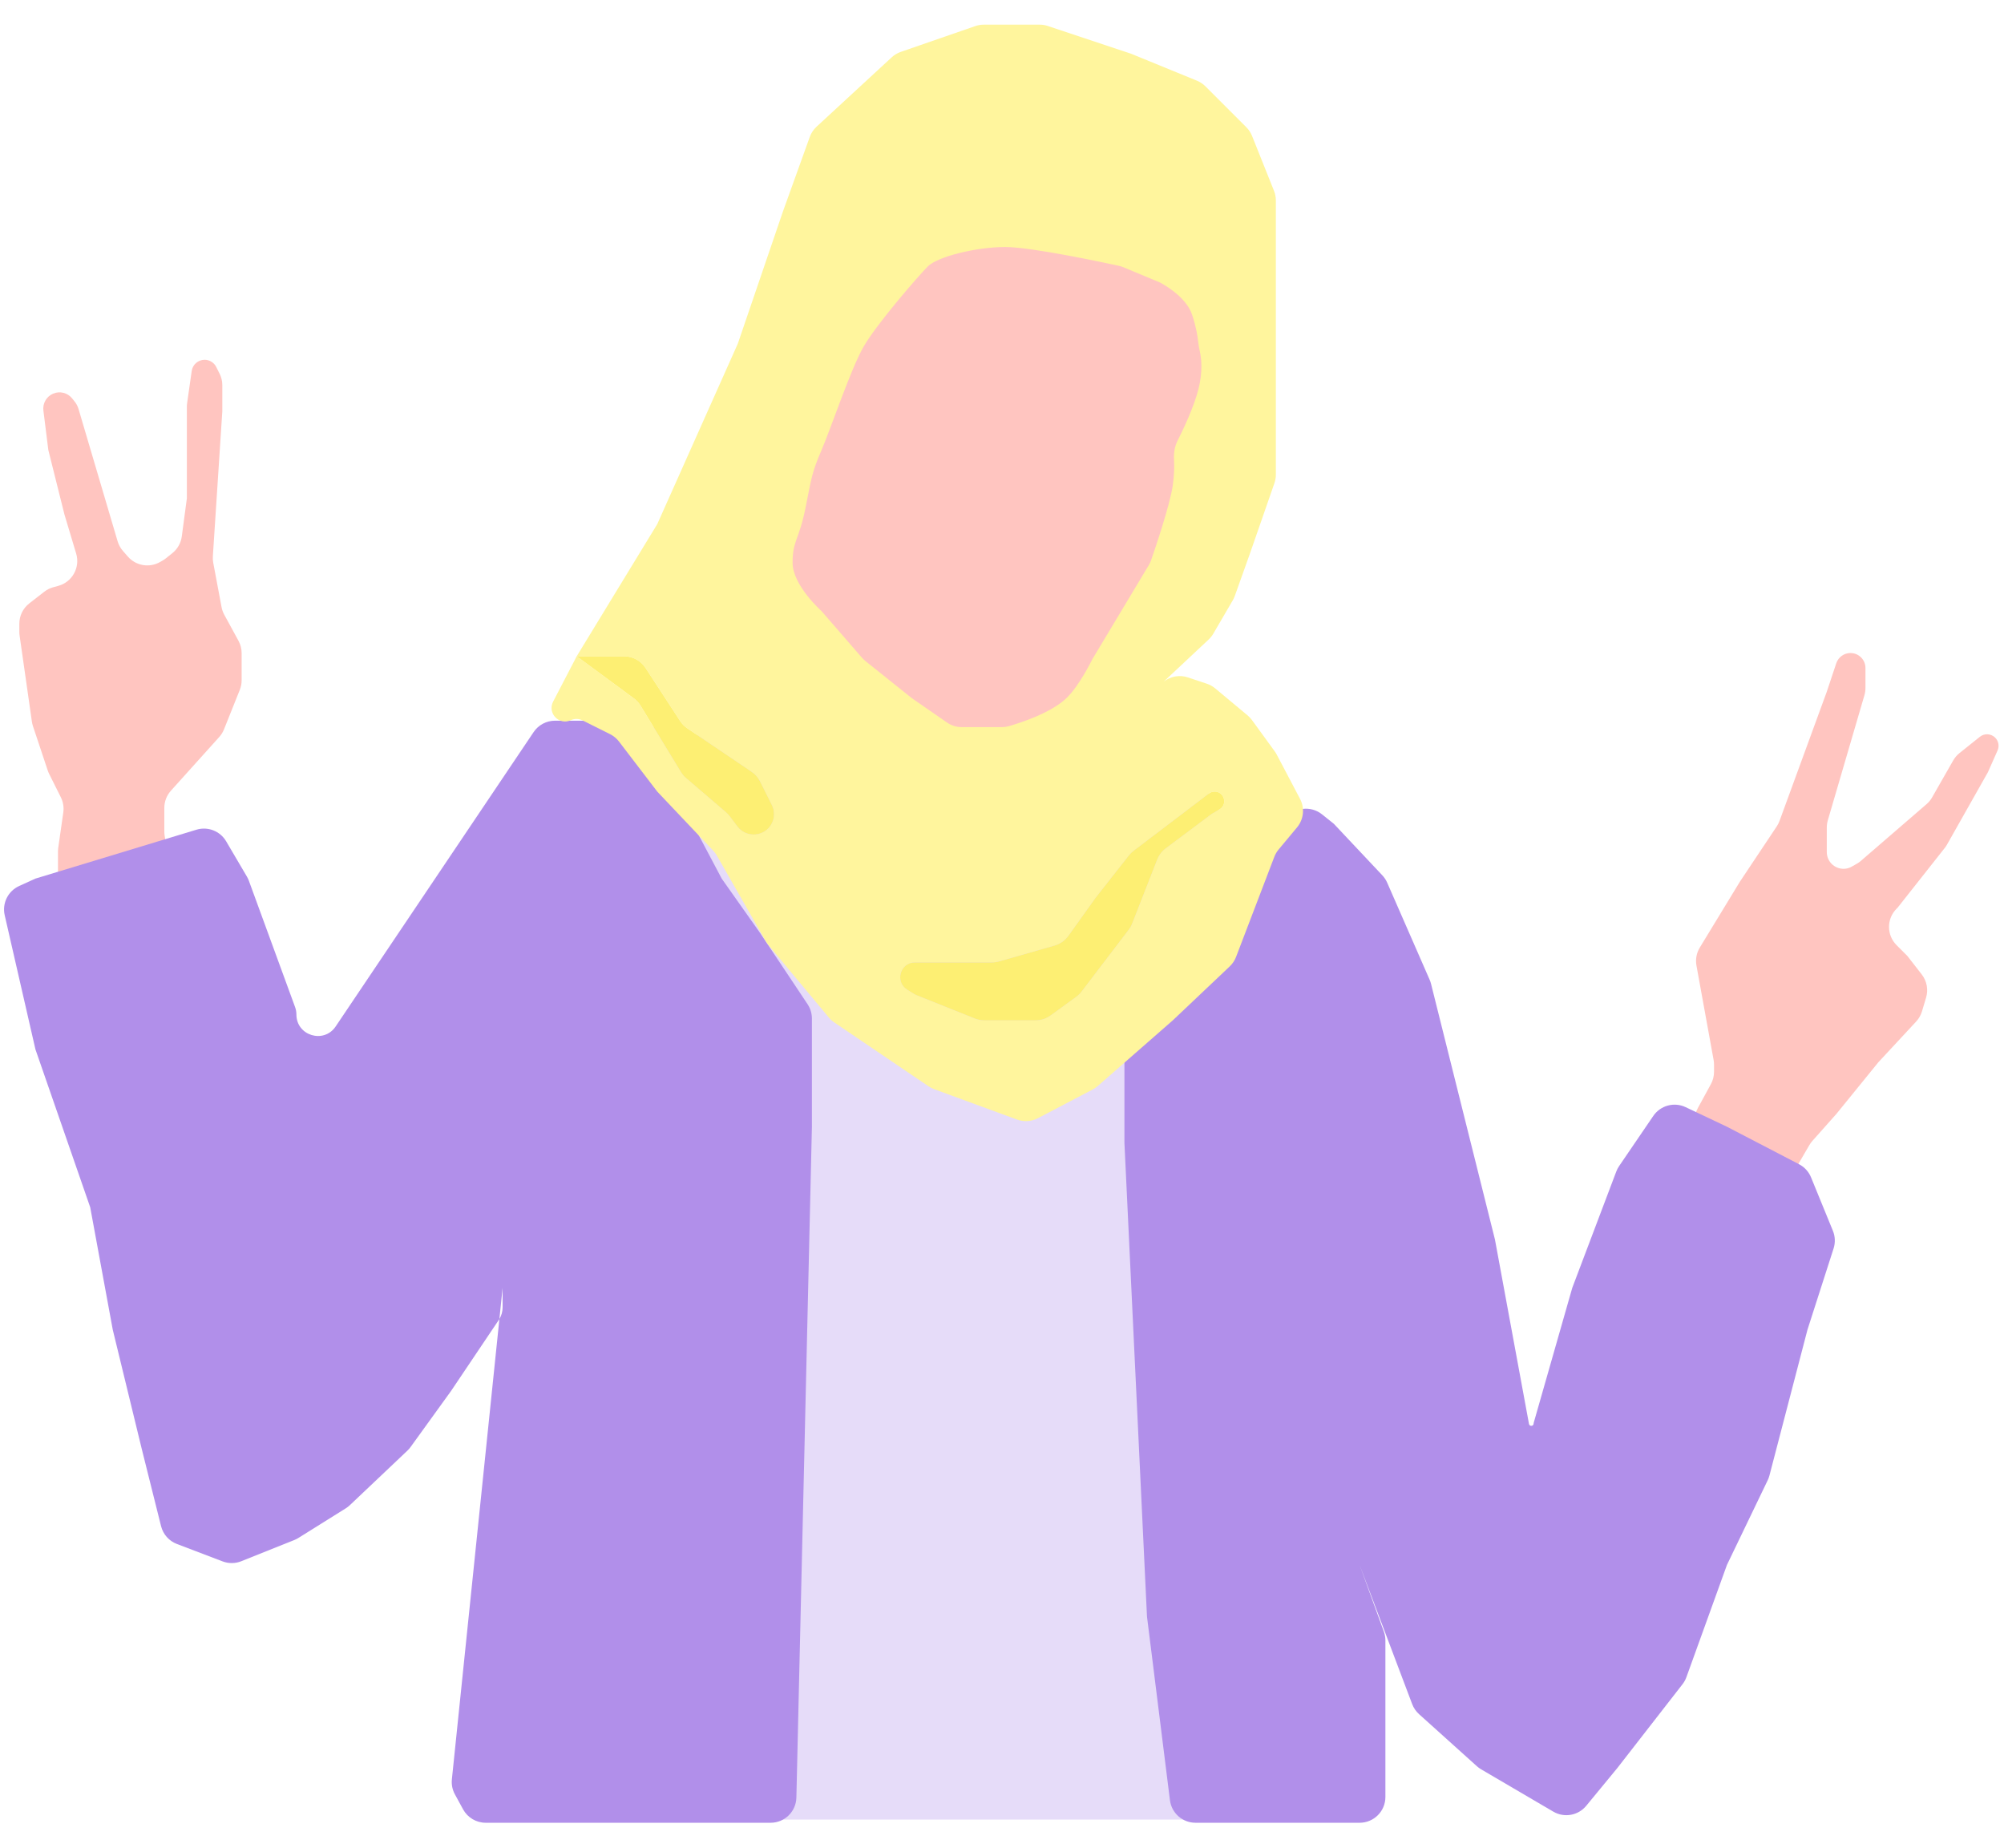
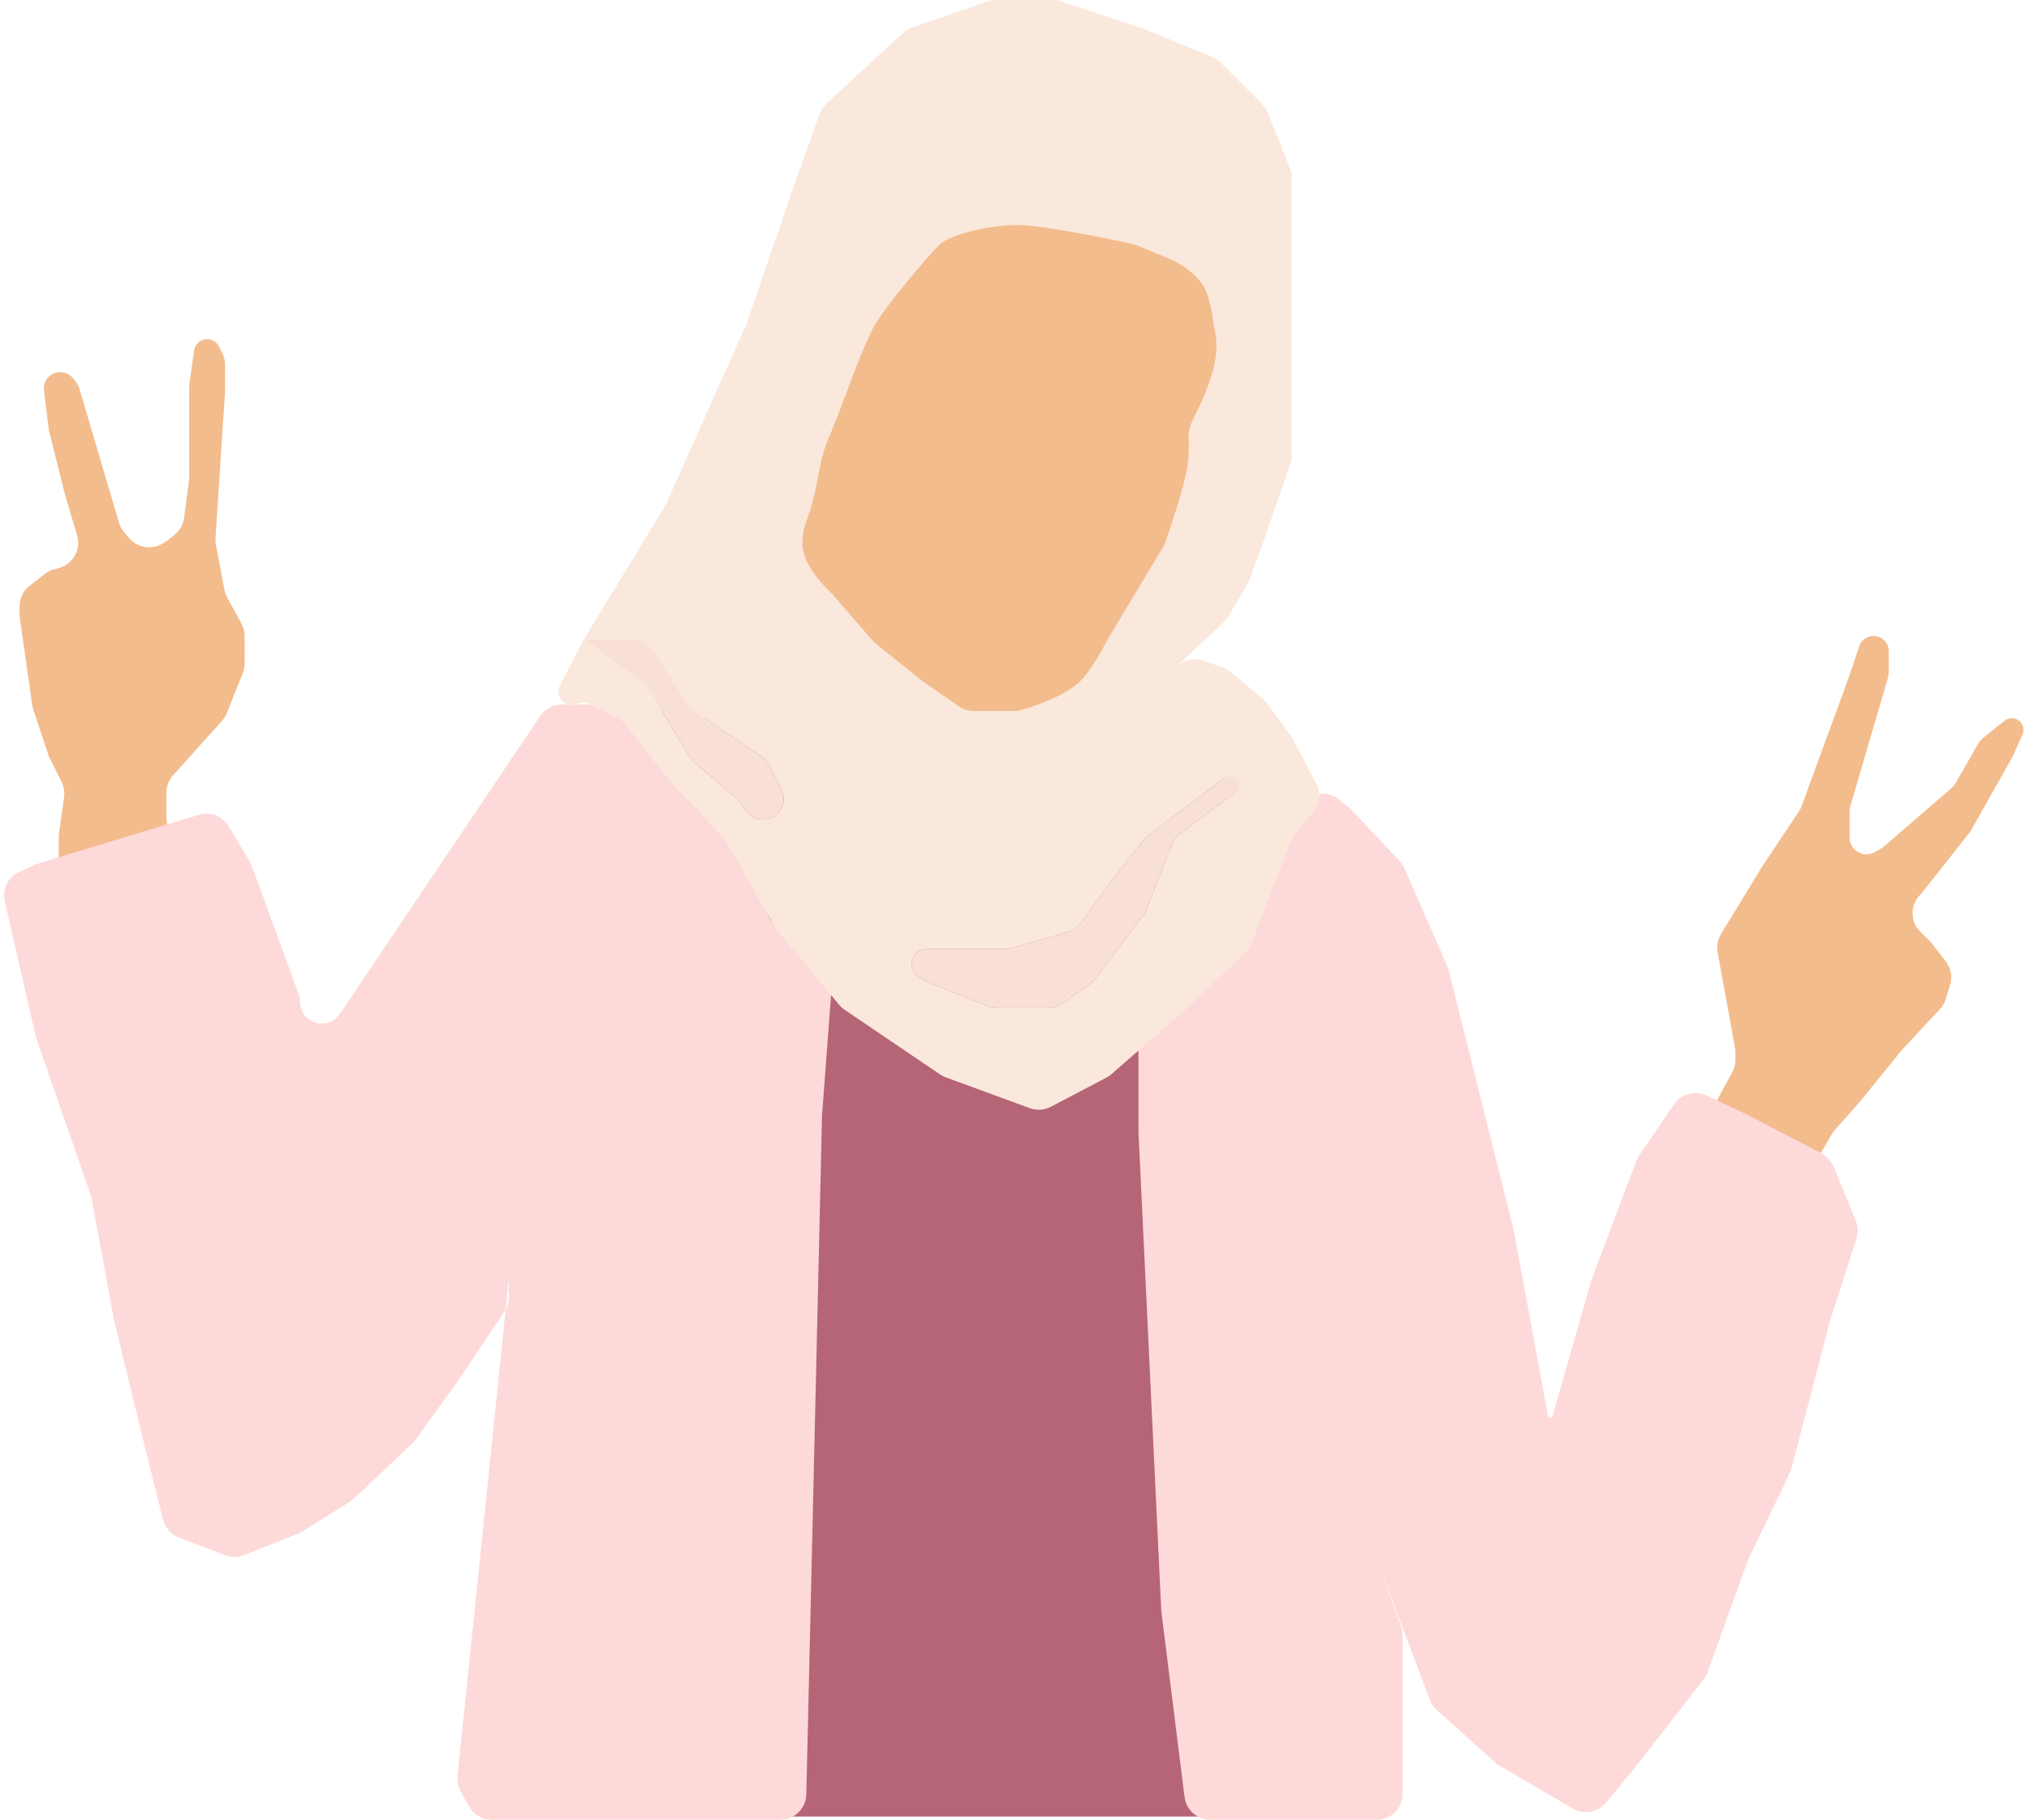
- <svg xmlns="http://www.w3.org/2000/svg" width="281" height="259" viewBox="0 0 311 279" fill="none">
-   <path d="M90.057 111.825C90.027 109.319 92.284 107.403 94.752 107.839L124 113L166 118H184.582C186.069 118 187.433 118.824 188.124 120.141L197.089 137.217C197.36 137.733 197.515 138.301 197.543 138.883L200 189.5V254V274V274.5C200 276.709 198.209 278.5 196 278.5H113.5L95.587 276.834C93.548 276.644 91.982 274.945 91.957 272.898L90.057 111.825Z" fill="#E6DCF9" />
-   <path d="M261.993 174.507C262.638 173.862 263 172.988 263 172.076V170.02C263 169.351 263.168 168.692 263.488 168.105L265.512 164.395C265.832 163.808 266 163.149 266 162.48V161.361C266 161.121 265.978 160.881 265.935 160.645L263.272 145.996C263.097 145.032 263.281 144.038 263.791 143.201L270 133L275.736 124.397C275.911 124.133 276.055 123.85 276.164 123.552L283.5 103.5L284.97 99.09C285.287 98.14 286.175 97.5 287.175 97.5C288.459 97.5 289.5 98.541 289.5 99.825V102.927C289.5 103.307 289.446 103.685 289.339 104.05L283.661 123.45C283.554 123.815 283.5 124.193 283.5 124.573V128.388C283.5 128.79 283.594 129.188 283.774 129.548C284.44 130.879 286.088 131.378 287.381 130.64L288.206 130.168C288.402 130.056 288.586 129.926 288.756 129.779L298.981 120.948C299.325 120.651 299.615 120.299 299.84 119.905L303.122 114.162C303.372 113.725 303.702 113.338 304.096 113.023L307.25 110.5C307.962 109.931 308.987 109.987 309.632 110.632C310.155 111.155 310.302 111.946 310.001 112.622L308.5 116L302.152 127.232C302.051 127.41 301.936 127.581 301.809 127.742L294.5 137L294.328 137.172C292.766 138.734 292.766 141.266 294.328 142.828L296 144.5L298.233 147.371C299.028 148.393 299.279 149.736 298.907 150.976L298.267 153.109C298.091 153.695 297.783 154.233 297.367 154.682L291.5 161L285 169L281.265 173.202C281.089 173.4 280.933 173.615 280.799 173.844L277.74 179.089C277.58 179.362 277.454 179.653 277.363 179.955L277.117 180.776C276.495 182.85 274.336 184.052 272.246 183.489L264.453 181.391C263.517 181.139 262.703 180.555 262.165 179.748L261.563 178.845C260.654 177.482 260.834 175.666 261.993 174.507Z" fill="#FFC5C0" />
-   <path d="M9.441 119.882C9.805 120.61 9.938 121.432 9.823 122.237L9.04 127.719C9.013 127.906 9 128.095 9 128.284V132V132.338C9 134.789 11.185 136.664 13.608 136.291L21.126 135.135C21.702 135.046 22.251 134.833 22.736 134.509L24.377 133.415C25.672 132.552 26.349 131.016 26.112 129.479L25.547 125.802C25.515 125.601 25.5 125.398 25.5 125.194V121.535C25.5 120.547 25.866 119.594 26.527 118.859L34.024 110.529C34.339 110.179 34.59 109.776 34.764 109.339L37.214 103.215C37.403 102.743 37.5 102.239 37.5 101.73V97.52C37.5 96.851 37.332 96.192 37.012 95.605L34.803 91.556C34.602 91.188 34.461 90.79 34.383 90.378L33.093 83.495C33.031 83.166 33.011 82.831 33.033 82.498L34.5 60V55.927C34.5 55.317 34.358 54.716 34.085 54.171L33.558 53.117C33.216 52.432 32.517 52 31.752 52C30.747 52 29.894 52.739 29.752 53.734L29.04 58.719C29.013 58.906 29 59.095 29 59.284V73.5L28.212 79.408C28.076 80.43 27.551 81.359 26.746 82.003L25.744 82.805C25.581 82.935 25.41 83.052 25.229 83.155L24.84 83.377C23.188 84.321 21.099 83.97 19.846 82.538L19.077 81.66C18.697 81.225 18.415 80.713 18.252 80.159L12.186 59.629C12.063 59.214 11.861 58.826 11.59 58.488L11.196 57.995C10.489 57.112 9.28 56.809 8.24 57.254C7.21 57.696 6.596 58.766 6.735 59.879L7.5 66L10 76L11.821 82.071C12.467 84.225 11.212 86.488 9.042 87.079L8.272 87.29C7.762 87.428 7.285 87.667 6.869 87.991L4.544 89.799C3.57 90.557 3 91.722 3 92.956V94.216C3 94.405 3.013 94.594 3.04 94.781L4.949 108.143C4.983 108.381 5.038 108.615 5.114 108.842L7.41 115.73C7.47 115.91 7.542 116.085 7.627 116.254L9.441 119.882Z" fill="#FFC5C0" />
-   <path d="M34.541 238.444C35.479 238.802 36.518 238.793 37.45 238.42L45.668 235.133C45.889 235.044 46.101 234.937 46.303 234.811L53.66 230.212C53.886 230.071 54.097 229.908 54.291 229.724L63.228 221.258C63.409 221.086 63.574 220.898 63.719 220.696L70 212L77.5 200.844L78 196V199.019C78 199.661 77.827 200.291 77.5 200.844L70.127 272.264C70.044 273.069 70.207 273.88 70.595 274.591L71.863 276.915C72.564 278.2 73.911 279 75.374 279H119.592C121.765 279 123.54 277.265 123.59 275.093L126 171V154.211C126 153.421 125.766 152.649 125.328 151.992L118 141L112 132.5L107.663 124.309C107.555 124.103 107.428 123.908 107.286 123.724L100.5 115L96.201 109.529C95.443 108.564 94.283 108 93.056 108H86.13C84.799 108 83.554 108.663 82.811 109.768L52.089 155.447C50.255 158.173 46 156.875 46 153.59C46 153.2 45.931 152.813 45.797 152.446L38.625 132.841C38.542 132.614 38.438 132.395 38.316 132.187L35.097 126.714C34.16 125.122 32.255 124.378 30.487 124.915L5.5 132.5L2.973 133.649C1.243 134.435 0.305 136.331 0.73 138.183L5.5 159L14 183.5L17.5 202.5L22 221L24.994 232.975C25.311 234.244 26.228 235.277 27.45 235.743L34.541 238.444Z" fill="#B18FEA" />
-   <path d="M181.562 275.496C181.812 277.498 183.514 279 185.531 279H202H211C213.209 279 215 277.209 215 275V270.5V250.705C215 250.238 214.918 249.776 214.759 249.338L211 239L219.156 260.591C219.382 261.188 219.748 261.723 220.223 262.15L229.198 270.228C229.399 270.409 229.618 270.569 229.851 270.706L241.058 277.275C242.753 278.269 244.919 277.884 246.168 276.367L251 270.5L261.111 257.501C261.369 257.169 261.573 256.799 261.715 256.403L268 239L274.332 225.85C274.444 225.617 274.533 225.374 274.598 225.124L280.5 202.5L284.554 189.889C284.842 188.992 284.804 188.022 284.448 187.15L281.055 178.858C280.697 177.981 280.039 177.26 279.199 176.823L268 171L261.591 167.964C259.811 167.121 257.683 167.699 256.573 169.326L251.268 177.107C251.09 177.368 250.944 177.649 250.832 177.945L244 196L238.014 216.951C238.005 216.984 238 217.017 238 217.051C238 217.491 237.363 217.549 237.283 217.116L232 188.5L222.081 148.826C222.027 148.609 221.955 148.397 221.865 148.192L215.277 133.134C215.094 132.714 214.84 132.33 214.526 131.996L207 124L205.167 122.533C203.425 121.14 200.88 121.44 199.51 123.201L195.282 128.637C195.095 128.878 194.935 129.14 194.808 129.417L186.338 147.767C186.115 148.251 185.797 148.685 185.404 149.044L175.803 157.81C174.973 158.568 174.5 159.64 174.5 160.764V173.5L178 247L181.562 275.496Z" fill="#B18FEA" />
-   <path fill-rule="evenodd" clip-rule="evenodd" d="M94.673 110.087L90.404 107.952C89.832 107.666 89.162 107.656 88.583 107.923C86.763 108.763 84.912 106.823 85.837 105.045L89.5 98L102 77.5L114.5 49.5L121.5 29L125.669 17.421C125.886 16.816 126.247 16.272 126.719 15.836L138.386 5.067C138.791 4.693 139.269 4.407 139.79 4.226L151.364 0.22C151.785 0.074 152.227 0 152.673 0H161.351C161.781 0 162.208 0.069 162.616 0.205L175.5 4.5L185.755 8.695C186.247 8.896 186.693 9.193 187.069 9.569L193.419 15.919C193.802 16.302 194.104 16.759 194.305 17.262L197.714 25.785C197.903 26.257 198 26.762 198 27.27V37V55.5V69.824C198 70.272 197.925 70.716 197.778 71.138L194 82L191.625 88.65C191.542 88.883 191.437 89.107 191.313 89.321L188.294 94.496C188.099 94.83 187.857 95.134 187.575 95.399L180.595 101.942C181.645 101.109 183.054 100.851 184.345 101.282L187.284 102.261C187.757 102.419 188.197 102.664 188.58 102.983L193.618 107.182C193.872 107.393 194.098 107.635 194.292 107.902L197.83 112.766C197.943 112.922 198.045 113.086 198.135 113.256L201.754 120.132C202.508 121.565 202.324 123.312 201.287 124.556L198.426 127.989C198.144 128.327 197.92 128.71 197.762 129.121L191.825 144.65C191.611 145.21 191.274 145.714 190.84 146.126L182 154.5L170.357 164.687C170.12 164.895 169.859 165.074 169.579 165.22L161.07 169.678C160.07 170.201 158.896 170.278 157.836 169.89L144.96 165.169C144.655 165.057 144.364 164.908 144.094 164.725L129.468 154.817C129.157 154.607 128.878 154.354 128.638 154.066L119.225 142.77C119.075 142.591 118.942 142.398 118.825 142.194L111.239 128.917C111.08 128.64 110.889 128.383 110.669 128.151L102 119L96.062 111.234C95.692 110.751 95.217 110.359 94.673 110.087ZM142 145.5C139.695 145.5 138.829 148.518 140.784 149.74L141.8 150.375C141.933 150.458 142.073 150.529 142.219 150.587L151.285 154.214C151.757 154.403 152.261 154.5 152.77 154.5H160.699C161.545 154.5 162.368 154.232 163.052 153.735L167.026 150.845C167.34 150.616 167.62 150.343 167.855 150.034L175.161 140.445C175.386 140.15 175.569 139.825 175.704 139.479L179.585 129.56C179.856 128.867 180.315 128.264 180.91 127.817L188 122.5L189.25 121.771C190.561 121.006 190.018 119 188.501 119C188.176 119 187.86 119.106 187.601 119.303L175.908 128.19C175.637 128.396 175.394 128.635 175.183 128.903L170 135.5L165.812 141.363C165.286 142.099 164.526 142.635 163.656 142.884L155.039 145.346C154.681 145.448 154.311 145.5 153.94 145.5H142ZM99.41 105.673C99.139 105.229 98.784 104.841 98.366 104.533L89.5 98H96.833C98.185 98 99.445 98.683 100.184 99.815L105.558 108.057C105.85 108.504 106.228 108.888 106.67 109.187L116.63 115.913C117.2 116.298 117.662 116.823 117.969 117.439L119.792 121.084C120.238 121.975 120.238 123.025 119.792 123.916C118.739 126.022 115.838 126.284 114.425 124.4L113.263 122.851C113.088 122.618 112.888 122.404 112.667 122.214L106.483 116.914C106.163 116.64 105.888 116.317 105.669 115.957L99.41 105.673Z" fill="#FFF59D" />
-   <path d="M142 145.5C139.695 145.5 138.829 148.518 140.784 149.74L141.8 150.375C141.933 150.458 142.073 150.529 142.219 150.587L151.285 154.214C151.757 154.403 152.261 154.5 152.77 154.5H160.699C161.545 154.5 162.368 154.232 163.052 153.735L167.026 150.845C167.34 150.616 167.62 150.343 167.855 150.034L175.161 140.445C175.386 140.15 175.569 139.825 175.704 139.479L179.585 129.56C179.856 128.867 180.315 128.264 180.91 127.817L188 122.5L189.25 121.771C190.561 121.006 190.018 119 188.501 119C188.176 119 187.86 119.106 187.601 119.303L175.908 128.19C175.637 128.396 175.394 128.635 175.183 128.903L170 135.5L165.812 141.363C165.286 142.099 164.526 142.635 163.656 142.884L155.039 145.346C154.681 145.448 154.311 145.5 153.94 145.5H142Z" fill="#FDEF73" />
-   <path d="M89.5 98L98.366 104.533C98.784 104.841 99.139 105.229 99.41 105.673L105.669 115.957C105.888 116.317 106.163 116.64 106.483 116.914L112.667 122.214C112.888 122.404 113.088 122.618 113.263 122.851L114.425 124.4C115.838 126.284 118.739 126.022 119.792 123.916C120.238 123.025 120.238 121.975 119.792 121.084L117.969 117.439C117.662 116.823 117.2 116.298 116.63 115.913L106.67 109.187C106.228 108.888 105.85 108.504 105.558 108.057L100.184 99.815C99.445 98.683 98.185 98 96.833 98H89.5Z" fill="#FDEF73" />
-   <path d="M123 83.5C123 80 124 80 125 75C126 70 126 69.5 127.5 66C129 62.5 132 53.5 134 50C136 46.5 142.5 39 144 37.5C145.5 36 151.5 34.5 156 34.5C160.074 34.5 171.524 36.959 173.656 37.424C173.886 37.474 174.109 37.545 174.326 37.636L180 40C180 40 184 42 185 45C185.631 46.892 185.864 48.386 185.95 49.232C186.002 49.739 186.1 50.243 186.21 50.739C186.436 51.759 186.68 53.784 186 56.5C185.311 59.256 183.673 62.724 182.72 64.615C182.269 65.512 182.135 66.544 182.195 67.547C182.25 68.481 182.241 69.817 182 71.5C181.563 74.558 179.219 81.431 178.633 83.12C178.545 83.373 178.431 83.616 178.293 83.846L174 91L169.5 98.5C169.5 98.5 167.534 102.552 165.5 104.5C163.021 106.876 158.042 108.426 156.48 108.869C156.161 108.96 155.832 109 155.5 109H149.25C148.436 109 147.642 108.752 146.973 108.289L141.5 104.5L134.285 98.728C134.096 98.576 133.92 98.408 133.761 98.224L127.5 91C127.5 91 123 87 123 83.5Z" fill="#FFC5C0" />
+ <svg xmlns="http://www.w3.org/2000/svg" width="311" height="279" viewBox="0 0 311 279" fill="none">
+   <path d="M90.057 111.825C90.027 109.319 92.284 107.403 94.752 107.839L124 113L166 118H184.582C186.069 118 187.433 118.824 188.124 120.141L197.089 137.217C197.36 137.733 197.515 138.301 197.543 138.883L200 189.5V254V274V274.5C200 276.709 198.209 278.5 196 278.5H113.5L95.587 276.834C93.548 276.644 91.982 274.945 91.957 272.898L90.057 111.825Z" fill="#B56576" />
+   <path d="M261.993 174.507C262.638 173.862 263 172.988 263 172.076V170.02C263 169.351 263.168 168.692 263.488 168.105L265.512 164.395C265.832 163.808 266 163.149 266 162.48V161.361C266 161.121 265.978 160.881 265.935 160.645L263.272 145.996C263.097 145.032 263.281 144.038 263.791 143.201L270 133L275.736 124.397C275.911 124.133 276.055 123.85 276.164 123.552L283.5 103.5L284.97 99.09C285.287 98.14 286.175 97.5 287.175 97.5C288.459 97.5 289.5 98.541 289.5 99.825V102.927C289.5 103.307 289.446 103.685 289.339 104.05L283.661 123.45C283.554 123.815 283.5 124.193 283.5 124.573V128.388C283.5 128.79 283.594 129.188 283.774 129.548C284.44 130.879 286.088 131.378 287.381 130.64L288.206 130.168C288.402 130.056 288.586 129.926 288.756 129.779L298.981 120.948C299.325 120.651 299.615 120.299 299.84 119.905L303.122 114.162C303.372 113.725 303.702 113.338 304.096 113.023L307.25 110.5C307.962 109.931 308.987 109.987 309.632 110.632C310.155 111.155 310.302 111.946 310.001 112.622L308.5 116L302.152 127.232C302.051 127.41 301.936 127.581 301.809 127.742L294.5 137L294.328 137.172C292.766 138.734 292.766 141.266 294.328 142.828L296 144.5L298.233 147.371C299.028 148.393 299.279 149.736 298.907 150.976L298.267 153.109C298.091 153.695 297.783 154.233 297.367 154.682L291.5 161L285 169L281.265 173.202C281.089 173.4 280.933 173.615 280.799 173.844L277.74 179.089C277.58 179.362 277.454 179.653 277.363 179.955L277.117 180.776C276.495 182.85 274.336 184.052 272.246 183.489L264.453 181.391C263.517 181.139 262.703 180.555 262.165 179.748L261.563 178.845C260.654 177.482 260.834 175.666 261.993 174.507Z" fill="#F3BC8D" />
+   <path d="M9.441 119.882C9.805 120.61 9.938 121.432 9.823 122.237L9.04 127.719C9.013 127.906 9 128.095 9 128.284V132V132.338C9 134.789 11.185 136.664 13.608 136.291L21.126 135.135C21.702 135.046 22.251 134.833 22.736 134.509L24.377 133.415C25.672 132.552 26.349 131.016 26.112 129.479L25.547 125.802C25.515 125.601 25.5 125.398 25.5 125.194V121.535C25.5 120.547 25.866 119.594 26.527 118.859L34.024 110.529C34.339 110.179 34.59 109.776 34.764 109.339L37.214 103.215C37.403 102.743 37.5 102.239 37.5 101.73V97.52C37.5 96.851 37.332 96.192 37.012 95.605L34.803 91.556C34.602 91.188 34.461 90.79 34.383 90.378L33.093 83.495C33.031 83.166 33.011 82.831 33.033 82.498L34.5 60V55.927C34.5 55.317 34.358 54.716 34.085 54.171L33.558 53.117C33.216 52.432 32.517 52 31.752 52C30.747 52 29.894 52.739 29.752 53.734L29.04 58.719C29.013 58.906 29 59.095 29 59.284V73.5L28.212 79.408C28.076 80.43 27.551 81.359 26.746 82.003L25.744 82.805C25.581 82.935 25.41 83.052 25.229 83.155L24.84 83.377C23.188 84.321 21.099 83.97 19.846 82.538L19.077 81.66C18.697 81.225 18.415 80.713 18.252 80.159L12.186 59.629C12.063 59.214 11.861 58.826 11.59 58.488L11.196 57.995C10.489 57.112 9.28 56.809 8.24 57.254C7.21 57.696 6.596 58.766 6.735 59.879L7.5 66L10 76L11.821 82.071C12.467 84.225 11.212 86.488 9.042 87.079L8.272 87.29C7.762 87.428 7.285 87.667 6.869 87.991L4.544 89.799C3.57 90.557 3 91.722 3 92.956V94.216C3 94.405 3.013 94.594 3.04 94.781L4.949 108.143C4.983 108.381 5.038 108.615 5.114 108.842L7.41 115.73C7.47 115.91 7.542 116.085 7.627 116.254L9.441 119.882Z" fill="#F3BC8D" />
+   <path d="M34.541 238.444C35.479 238.802 36.518 238.793 37.45 238.42L45.668 235.133C45.889 235.044 46.101 234.937 46.303 234.811L53.66 230.212C53.886 230.071 54.097 229.908 54.291 229.724L63.228 221.258C63.409 221.086 63.574 220.898 63.719 220.696L70 212L77.5 200.844L78 196V199.019C78 199.661 77.827 200.291 77.5 200.844L70.127 272.264C70.044 273.069 70.207 273.88 70.595 274.591L71.863 276.915C72.564 278.2 73.911 279 75.374 279H119.592C121.765 279 123.54 277.265 123.59 275.093L126 171L127.367 152.768C127.452 151.642 127.056 150.533 126.279 149.714L118.588 141.619C118.2 141.211 117.903 140.726 117.716 140.195L115.259 133.233C115.088 132.749 114.825 132.302 114.486 131.917L107.5 124L100.5 115L96.201 109.529C95.443 108.564 94.283 108 93.056 108H86.13C84.799 108 83.554 108.663 82.811 109.768L52.089 155.447C50.255 158.173 46 156.875 46 153.59C46 153.2 45.931 152.813 45.797 152.446L38.625 132.841C38.542 132.614 38.438 132.395 38.316 132.187L35.096 126.714C34.16 125.122 32.255 124.378 30.487 124.915L5.5 132.5L2.973 133.649C1.243 134.435 0.305 136.331 0.73 138.183L5.5 159L14 183.5L17.5 202.5L22 221L24.994 232.975C25.311 234.244 26.228 235.277 27.45 235.743L34.541 238.444Z" fill="#FDDAD9" />
+   <path d="M181.562 275.496C181.812 277.498 183.514 279 185.531 279H202H211C213.209 279 215 277.209 215 275V270.5V250.705C215 250.238 214.919 249.776 214.759 249.338L211 239L219.156 260.591C219.382 261.188 219.748 261.723 220.223 262.15L229.198 270.228C229.399 270.409 229.618 270.569 229.851 270.706L241.058 277.275C242.753 278.269 244.919 277.884 246.168 276.367L251 270.5L261.111 257.501C261.369 257.169 261.573 256.799 261.715 256.403L268 239L274.332 225.85C274.444 225.617 274.533 225.374 274.598 225.124L280.5 202.5L284.554 189.889C284.842 188.992 284.804 188.022 284.448 187.15L281.055 178.858C280.697 177.981 280.039 177.26 279.199 176.823L268 171L261.591 167.964C259.811 167.121 257.683 167.699 256.573 169.326L251.268 177.107C251.09 177.368 250.943 177.649 250.832 177.945L244 196L238.014 216.951C238.005 216.984 238 217.017 238 217.051C238 217.491 237.363 217.549 237.283 217.116L232 188.5L222.081 148.826C222.027 148.609 221.955 148.397 221.865 148.192L215.277 133.134C215.094 132.714 214.84 132.33 214.526 131.996L207 124L205.167 122.533C203.425 121.14 200.88 121.44 199.51 123.201L195.282 128.637C195.095 128.878 194.935 129.14 194.808 129.417L186.338 147.767C186.115 148.251 185.797 148.685 185.404 149.044L175.803 157.81C174.973 158.568 174.5 159.64 174.5 160.764V173.5L178 247L181.562 275.496Z" fill="#FDDAD9" />
+   <path fill-rule="evenodd" clip-rule="evenodd" d="M94.673 110.087L90.404 107.952C89.832 107.666 89.162 107.656 88.583 107.923C86.763 108.763 84.912 106.823 85.837 105.045L89.5 98L102 77.5L114.5 49.5L121.5 29L125.669 17.421C125.886 16.816 126.247 16.272 126.719 15.836L138.386 5.067C138.791 4.693 139.269 4.407 139.79 4.226L151.364 0.22C151.785 0.074 152.227 0 152.673 0H161.351C161.781 0 162.208 0.069 162.616 0.205L175.5 4.5L185.755 8.695C186.247 8.896 186.693 9.193 187.069 9.569L193.419 15.919C193.802 16.302 194.104 16.759 194.305 17.262L197.714 25.785C197.903 26.257 198 26.762 198 27.27V37V55.5V69.824C198 70.272 197.925 70.716 197.778 71.138L194 82L191.625 88.65C191.542 88.883 191.437 89.107 191.313 89.321L188.294 94.496C188.099 94.83 187.857 95.134 187.575 95.399L180.595 101.942C181.645 101.109 183.054 100.851 184.345 101.282L187.284 102.261C187.757 102.419 188.197 102.664 188.58 102.983L193.618 107.182C193.872 107.393 194.098 107.635 194.292 107.902L197.83 112.766C197.943 112.922 198.045 113.086 198.135 113.256L201.754 120.132C202.508 121.565 202.324 123.312 201.287 124.556L198.426 127.989C198.144 128.327 197.92 128.71 197.762 129.121L191.825 144.65C191.611 145.21 191.274 145.714 190.84 146.126L182 154.5L170.357 164.687C170.12 164.895 169.859 165.074 169.579 165.22L161.07 169.678C160.07 170.201 158.896 170.278 157.836 169.89L144.96 165.169C144.655 165.057 144.364 164.908 144.094 164.725L129.468 154.817C129.157 154.607 128.878 154.354 128.638 154.066L119.225 142.77C119.075 142.591 118.942 142.398 118.825 142.194L111.239 128.917C111.08 128.64 110.889 128.383 110.669 128.151L102 119L96.062 111.234C95.692 110.751 95.217 110.359 94.673 110.087ZM142 145.5C139.695 145.5 138.829 148.518 140.784 149.74L141.8 150.375C141.933 150.458 142.073 150.529 142.219 150.587L151.285 154.214C151.757 154.403 152.261 154.5 152.77 154.5H160.699C161.545 154.5 162.368 154.232 163.052 153.735L167.026 150.845C167.34 150.616 167.62 150.343 167.855 150.034L175.161 140.445C175.386 140.15 175.569 139.825 175.704 139.479L179.585 129.56C179.856 128.867 180.315 128.264 180.91 127.817L188 122.5L189.25 121.771C190.561 121.006 190.018 119 188.501 119C188.176 119 187.86 119.106 187.601 119.303L175.908 128.19C175.637 128.396 175.394 128.635 175.183 128.903L170 135.5L165.812 141.363C165.286 142.099 164.526 142.635 163.656 142.884L155.039 145.346C154.681 145.448 154.311 145.5 153.94 145.5H142ZM99.41 105.673C99.139 105.229 98.784 104.841 98.366 104.533L89.5 98H96.833C98.185 98 99.445 98.683 100.184 99.815L105.558 108.057C105.85 108.504 106.228 108.888 106.67 109.187L116.63 115.913C117.2 116.298 117.662 116.823 117.969 117.439L119.792 121.084C120.238 121.975 120.238 123.025 119.792 123.916C118.739 126.022 115.838 126.284 114.425 124.4L113.263 122.851C113.088 122.618 112.888 122.404 112.667 122.214L106.483 116.914C106.163 116.64 105.888 116.317 105.669 115.957L99.41 105.673Z" fill="#FAE8DC" />
+   <path d="M142 145.5C139.695 145.5 138.829 148.518 140.784 149.74L141.8 150.375C141.933 150.458 142.073 150.529 142.219 150.587L151.285 154.214C151.757 154.403 152.261 154.5 152.77 154.5H160.699C161.545 154.5 162.368 154.232 163.052 153.735L167.026 150.845C167.34 150.616 167.62 150.343 167.855 150.034L175.161 140.445C175.386 140.15 175.569 139.825 175.704 139.479L179.585 129.56C179.856 128.867 180.315 128.264 180.91 127.817L188 122.5L189.25 121.771C190.561 121.006 190.018 119 188.501 119C188.176 119 187.86 119.106 187.601 119.303L175.908 128.19C175.637 128.396 175.394 128.635 175.183 128.903L170 135.5L165.812 141.363C165.286 142.099 164.526 142.635 163.656 142.884L155.039 145.346C154.681 145.448 154.311 145.5 153.94 145.5H142Z" fill="#F8E0D4" />
+   <path d="M89.5 98L98.366 104.533C98.784 104.841 99.139 105.229 99.41 105.673L105.669 115.957C105.888 116.317 106.163 116.64 106.483 116.914L112.667 122.214C112.888 122.404 113.088 122.618 113.263 122.851L114.425 124.4C115.838 126.284 118.739 126.022 119.792 123.916C120.238 123.025 120.238 121.975 119.792 121.084L117.969 117.439C117.662 116.823 117.2 116.298 116.63 115.913L106.67 109.187C106.228 108.888 105.85 108.504 105.558 108.057L100.184 99.815C99.445 98.683 98.185 98 96.833 98H89.5Z" fill="#F8E0D4" />
+   <path d="M123 83.5C123.001 80 124 80 125 75C126 70 126 69.5 127.5 66C129 62.5 132 53.5 134 50C136 46.5 142.5 39 144 37.5C145.5 36 151.5 34.5 156 34.5C160.074 34.5 171.525 36.959 173.656 37.424C173.886 37.474 174.11 37.545 174.327 37.636L180 40C180 40 184 42 185 45C185.631 46.892 185.864 48.386 185.95 49.232C186.002 49.739 186.1 50.243 186.21 50.739C186.437 51.759 186.68 53.784 186 56.5C185.311 59.256 183.673 62.724 182.72 64.615C182.269 65.512 182.136 66.544 182.195 67.547C182.25 68.481 182.241 69.817 182 71.5C181.563 74.558 179.219 81.431 178.633 83.12C178.545 83.373 178.431 83.616 178.293 83.846L174 91L169.5 98.5C169.5 98.5 167.534 102.552 165.5 104.5C163.021 106.876 158.042 108.426 156.48 108.869C156.161 108.96 155.833 109 155.501 109H149.25C148.436 109 147.642 108.752 146.973 108.289L141.5 104.5L134.285 98.728C134.096 98.576 133.92 98.408 133.761 98.224L127.5 91C127.5 91 123 87 123 83.5Z" fill="#F3BC8D" />
</svg>
